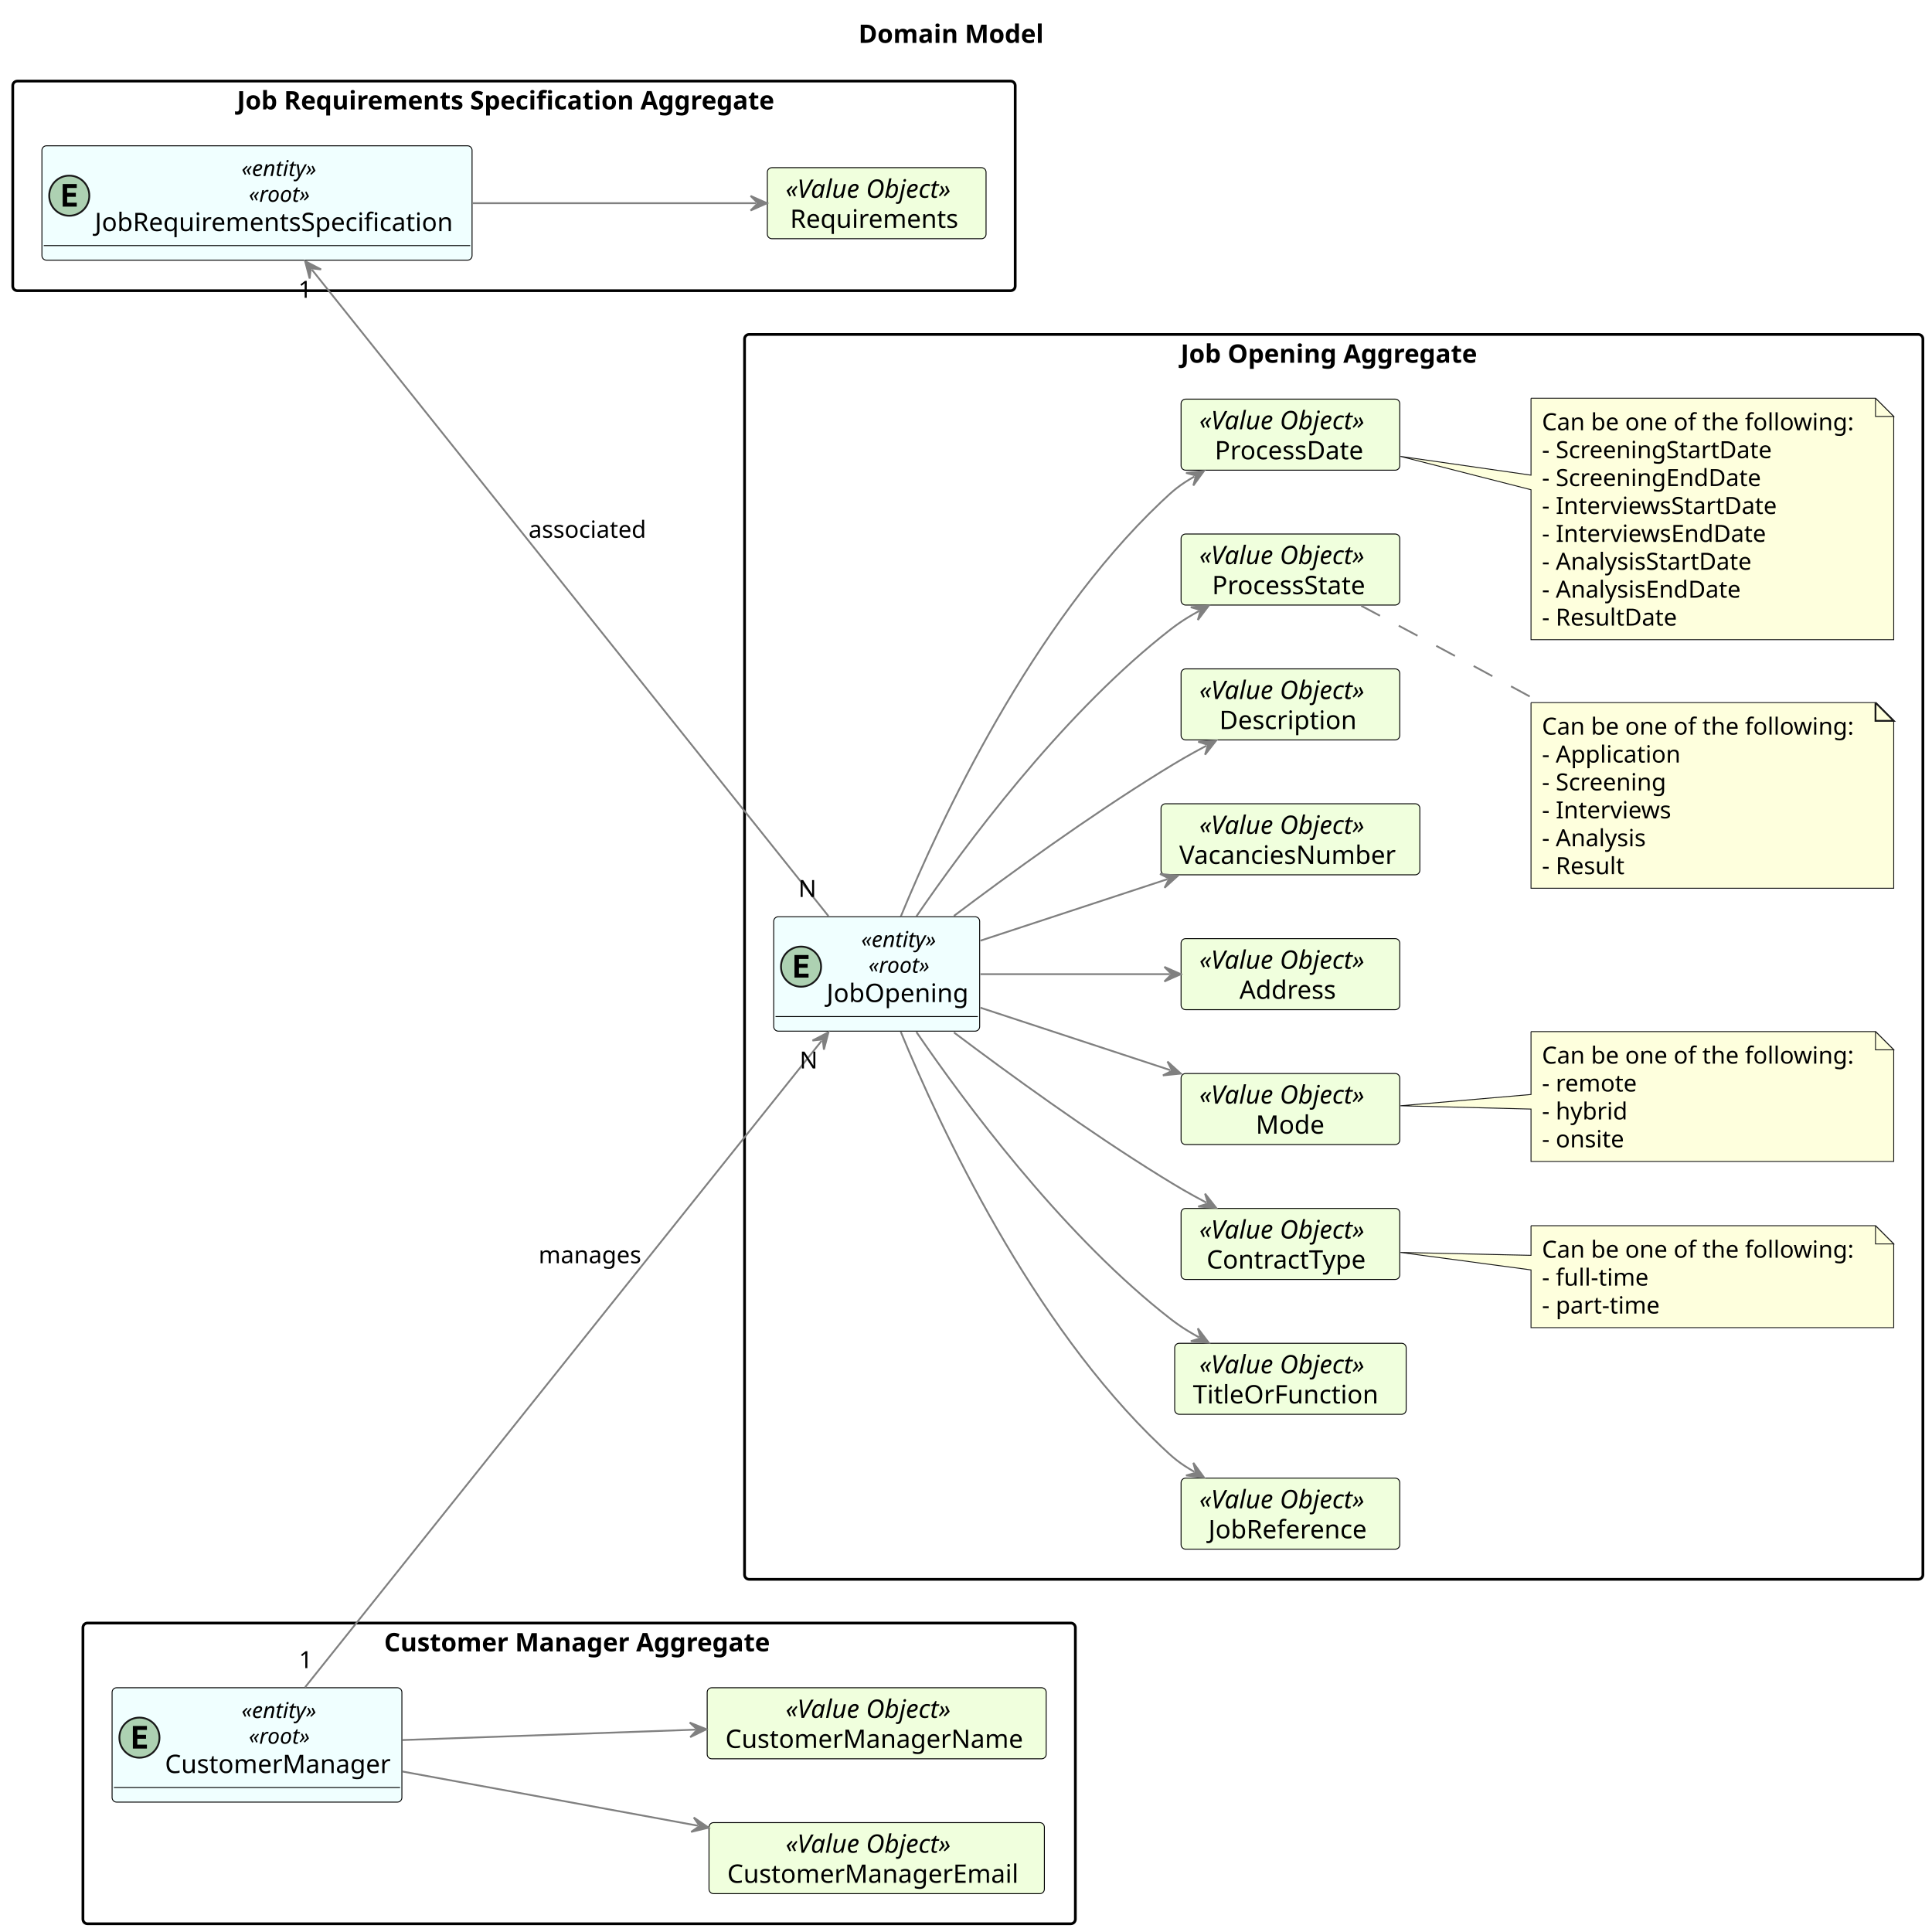
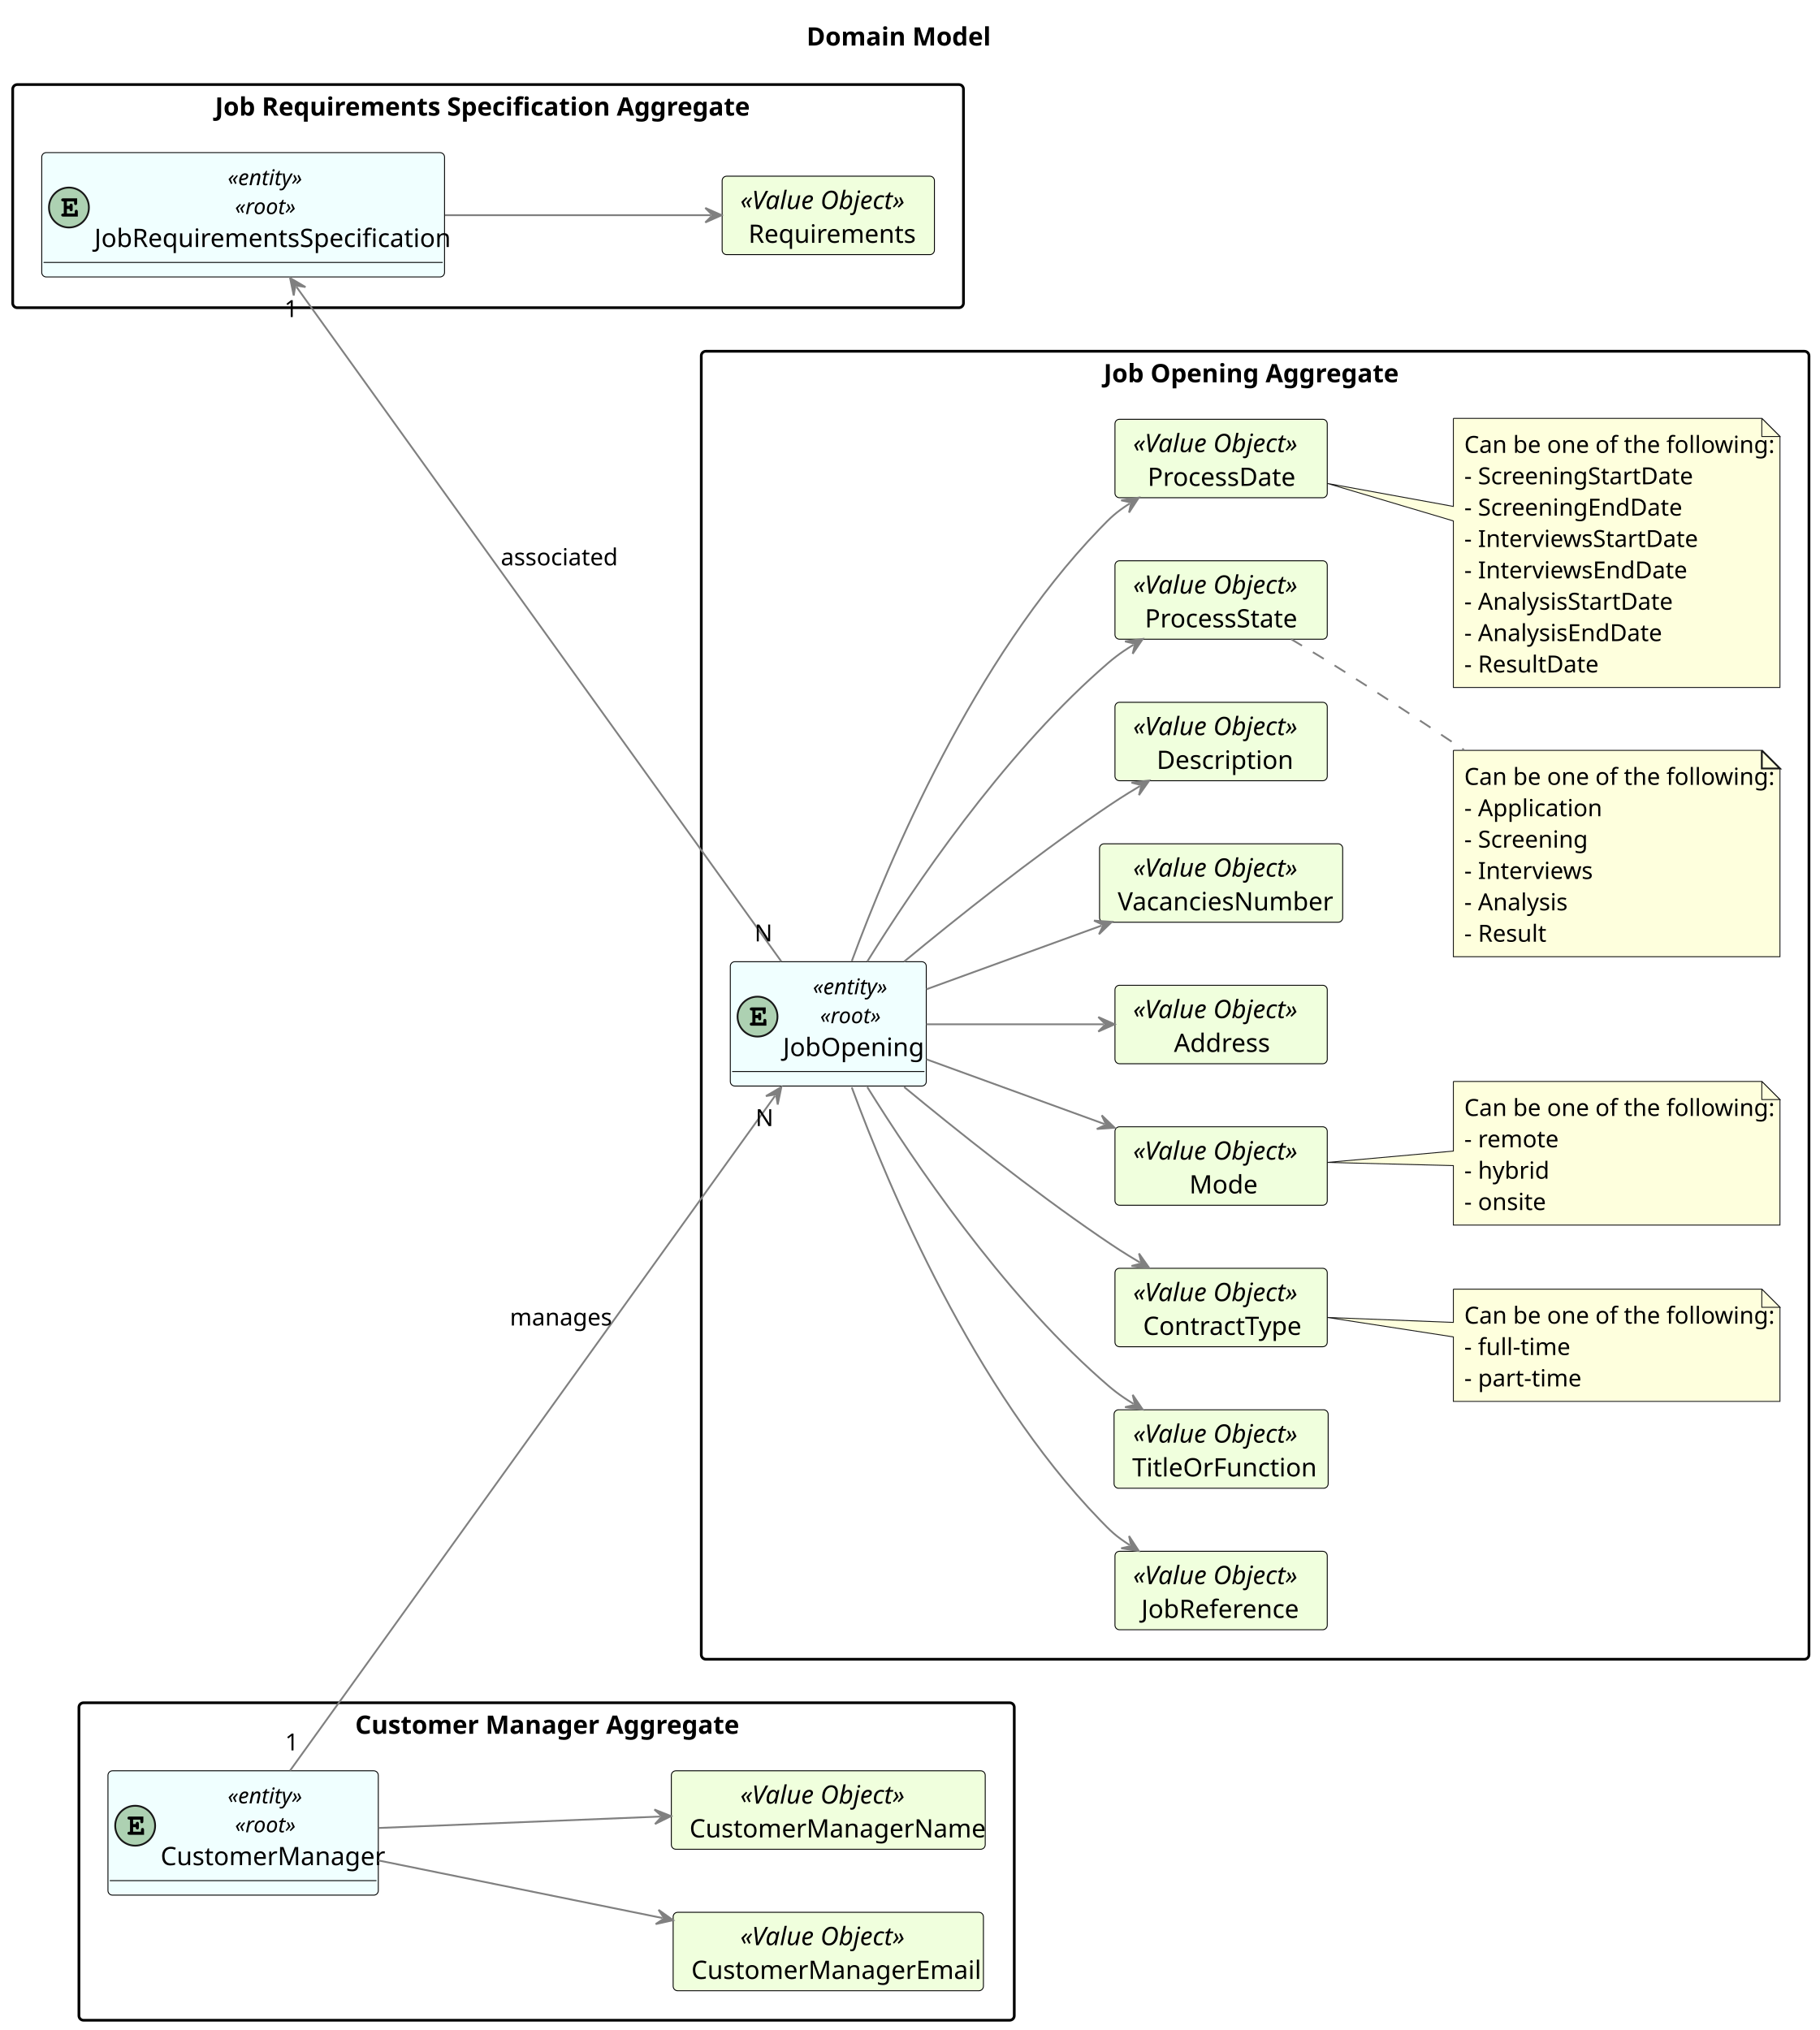
- <svg xmlns="http://www.w3.org/2000/svg" contentStyleType="text/css" height="636.6px" preserveAspectRatio="none" style="width:636px;height:636px;background:#FFFFFF;" version="1.1" viewBox="0 0 636 636" width="636.6px" zoomAndPan="magnify">
+ <svg xmlns="http://www.w3.org/2000/svg" contentStyleType="text/css" height="1119px" preserveAspectRatio="none" style="width:1003px;height:1119px;background:#FFFFFF;" version="1.1" viewBox="0 0 1003 1119" width="1003px" zoomAndPan="magnify">
  <defs />
  <g>
-     <text fill="#000000" font-family="sans-serif" font-size="8.4" font-weight="bold" lengthAdjust="spacing" textLength="63" x="282.6" y="14.121">Domain Model</text>
+     <text fill="#000000" font-family="sans-serif" font-size="14" font-weight="bold" lengthAdjust="spacing" textLength="100" x="444.5" y="25.107">Domain Model</text>
    <g id="cluster_Job Requirements Specification Aggregate">
-       <rect fill="none" height="69" rx="1.5" ry="1.5" style="stroke:#000000;stroke-width:0.9;" width="330" x="4.2" y="26.693" />
-       <text fill="#000000" font-family="sans-serif" font-size="8.4" font-weight="bold" lengthAdjust="spacing" textLength="182.4" x="78" y="36.014">Job Requirements Specification Aggregate</text>
+       <rect fill="none" height="123" rx="2.5" ry="2.5" style="stroke:#000000;stroke-width:1.5;" width="524" x="7" y="46.621" />
+       <text fill="#000000" font-family="sans-serif" font-size="14" font-weight="bold" lengthAdjust="spacing" textLength="301" x="118.5" y="63.728">Job Requirements Specification Aggregate</text>
    </g>
    <g id="cluster_Job Opening Aggregate">
-       <rect fill="none" height="409.8" rx="1.5" ry="1.5" style="stroke:#000000;stroke-width:0.9;" width="387.9" x="245.1" y="110.093" />
-       <text fill="#000000" font-family="sans-serif" font-size="8.4" font-weight="bold" lengthAdjust="spacing" textLength="100.8" x="388.65" y="119.414">Job Opening Aggregate</text>
+       <rect fill="none" height="721" rx="2.5" ry="2.5" style="stroke:#000000;stroke-width:1.5;" width="610.5" x="386.5" y="193.621" />
+       <text fill="#000000" font-family="sans-serif" font-size="14" font-weight="bold" lengthAdjust="spacing" textLength="167" x="608.25" y="210.728">Job Opening Aggregate</text>
    </g>
    <g id="cluster_Customer Manager Aggregate">
-       <rect fill="none" height="99" rx="1.5" ry="1.5" style="stroke:#000000;stroke-width:0.9;" width="326.7" x="27.3" y="534.293" />
-       <text fill="#000000" font-family="sans-serif" font-size="8.4" font-weight="bold" lengthAdjust="spacing" textLength="128.4" x="126.45" y="543.614">Customer Manager Aggregate</text>
+       <rect fill="none" height="175" rx="2.5" ry="2.5" style="stroke:#000000;stroke-width:1.5;" width="515.5" x="43.5" y="938.621" />
+       <text fill="#000000" font-family="sans-serif" font-size="14" font-weight="bold" lengthAdjust="spacing" textLength="211" x="195.75" y="955.729">Customer Manager Aggregate</text>
    </g>
    <g id="elem_JobRequirementsSpecification">
-       <rect codeLine="27" fill="#F0FFFF" height="37.652" id="JobRequirementsSpecification" rx="1.5" ry="1.5" style="stroke:#000000;stroke-width:0.3;" width="141.6" x="13.8" y="47.993" />
-       <ellipse cx="22.8" cy="64.419" fill="#ADD1B2" rx="6.6" ry="6.6" style="stroke:#181818;stroke-width:0.6;" />
-       <path d="M25.269,68.019 L20.637,68.019 L20.637,60.583 L25.269,60.583 L25.269,61.878 L22.106,61.878 L22.106,63.482 L24.97,63.482 L24.97,64.777 L22.106,64.777 L22.106,66.724 L25.269,66.724 Z " fill="#000000" />
-       <text fill="#000000" font-family="sans-serif" font-size="7.2" font-style="italic" lengthAdjust="spacing" textLength="25.8" x="79.5" y="57.954">«entity»</text>
-       <text fill="#000000" font-family="sans-serif" font-size="7.2" font-style="italic" lengthAdjust="spacing" textLength="21" x="81.9" y="66.434">«root»</text>
-       <text fill="#000000" font-family="sans-serif" font-size="8.4" lengthAdjust="spacing" textLength="122.4" x="31.2" y="76.073">JobRequirementsSpecification</text>
-       <line style="stroke:#000000;stroke-width:0.3;" x1="14.4" x2="154.8" y1="80.845" y2="80.845" />
+       <rect codeLine="27" fill="#F0FFFF" height="68.543" id="JobRequirementsSpecification" rx="2.5" ry="2.5" style="stroke:#000000;stroke-width:0.5;" width="222" x="23" y="84.121" />
+       <ellipse cx="38" cy="114.393" fill="#ADD1B2" rx="11" ry="11" style="stroke:#181818;stroke-width:1.0;" />
+       <path d="M36.859,115.189 L36.859,117.689 L41.188,117.689 L41.188,116.768 Q41.188,116.158 41.422,115.893 Q41.672,115.627 42.047,115.627 Q42.422,115.627 42.656,115.893 Q42.891,116.158 42.891,116.768 L42.891,119.393 L34.891,119.393 Q34.266,119.393 34,119.158 Q33.75,118.924 33.75,118.533 Q33.75,118.158 34.016,117.924 Q34.281,117.689 34.891,117.689 L35.156,117.689 L35.156,111.033 L34.891,111.033 Q34.266,111.033 34,110.799 Q33.75,110.564 33.75,110.174 Q33.75,109.799 34,109.564 Q34.266,109.33 34.891,109.33 L42.516,109.33 L42.516,111.924 Q42.516,112.533 42.281,112.799 Q42.062,113.049 41.672,113.049 Q41.297,113.049 41.062,112.799 Q40.828,112.533 40.828,111.924 L40.828,111.033 L36.859,111.033 L36.859,113.486 L38.344,113.486 Q38.344,112.83 38.469,112.643 Q38.734,112.236 39.203,112.236 Q39.578,112.236 39.812,112.502 Q40.047,112.752 40.047,113.361 L40.047,115.33 Q40.047,115.877 39.922,116.064 Q39.656,116.455 39.203,116.455 Q38.734,116.455 38.469,116.049 Q38.344,115.861 38.344,115.189 L36.859,115.189 Z " fill="#000000" />
+       <text fill="#000000" font-family="sans-serif" font-size="12" font-style="italic" lengthAdjust="spacing" textLength="43" x="125.5" y="102.07">«entity»</text>
+       <text fill="#000000" font-family="sans-serif" font-size="12" font-style="italic" lengthAdjust="spacing" textLength="35" x="129.5" y="118.031">«root»</text>
+       <text fill="#000000" font-family="sans-serif" font-size="14" lengthAdjust="spacing" textLength="190" x="52" y="136.15">JobRequirementsSpecification</text>
+       <line style="stroke:#000000;stroke-width:0.5;" x1="24" x2="244" y1="144.664" y2="144.664" />
    </g>
    <g id="elem_Requirements">
-       <rect fill="#F0FFDD" height="23.386" rx="1.5" ry="1.5" style="stroke:#000000;stroke-width:0.3;" width="72" x="252.6" y="55.193" />
-       <text fill="#000000" font-family="sans-serif" font-size="8.4" font-style="italic" lengthAdjust="spacing" textLength="60" x="258.6" y="65.114">«Value Object»</text>
-       <text fill="#000000" font-family="sans-serif" font-size="8.4" lengthAdjust="spacing" textLength="57" x="260.1" y="75.007">Requirements</text>
+       <rect fill="#F0FFDD" height="43.242" rx="2.5" ry="2.5" style="stroke:#000000;stroke-width:0.5;" width="117" x="398" y="97.121" />
+       <text fill="#000000" font-family="sans-serif" font-size="14" font-style="italic" lengthAdjust="spacing" textLength="97" x="408" y="115.228">«Value Object»</text>
+       <text fill="#000000" font-family="sans-serif" font-size="14" lengthAdjust="spacing" textLength="88" x="412.5" y="133.85">Requirements</text>
    </g>
    <g id="elem_JobOpening">
-       <rect codeLine="37" fill="#F0FFFF" height="37.652" id="JobOpening" rx="1.5" ry="1.5" style="stroke:#000000;stroke-width:0.3;" width="67.8" x="254.7" y="301.793" />
-       <ellipse cx="263.7" cy="318.219" fill="#ADD1B2" rx="6.6" ry="6.6" style="stroke:#181818;stroke-width:0.6;" />
-       <path d="M266.169,321.819 L261.537,321.819 L261.537,314.383 L266.169,314.383 L266.169,315.678 L263.006,315.678 L263.006,317.282 L265.87,317.282 L265.87,318.577 L263.006,318.577 L263.006,320.524 L266.169,320.524 Z " fill="#000000" />
-       <text fill="#000000" font-family="sans-serif" font-size="7.2" font-style="italic" lengthAdjust="spacing" textLength="25.8" x="283.5" y="311.754">«entity»</text>
-       <text fill="#000000" font-family="sans-serif" font-size="7.2" font-style="italic" lengthAdjust="spacing" textLength="21" x="285.9" y="320.234">«root»</text>
-       <text fill="#000000" font-family="sans-serif" font-size="8.4" lengthAdjust="spacing" textLength="48.6" x="272.1" y="329.873">JobOpening</text>
-       <line style="stroke:#000000;stroke-width:0.3;" x1="255.3" x2="321.9" y1="334.645" y2="334.645" />
+       <rect codeLine="37" fill="#F0FFFF" height="68.543" id="JobOpening" rx="2.5" ry="2.5" style="stroke:#000000;stroke-width:0.5;" width="108" x="402.5" y="530.121" />
+       <ellipse cx="417.5" cy="560.393" fill="#ADD1B2" rx="11" ry="11" style="stroke:#181818;stroke-width:1.0;" />
+       <path d="M416.359,561.189 L416.359,563.689 L420.688,563.689 L420.688,562.768 Q420.688,562.158 420.922,561.893 Q421.172,561.627 421.547,561.627 Q421.922,561.627 422.156,561.893 Q422.391,562.158 422.391,562.768 L422.391,565.393 L414.391,565.393 Q413.766,565.393 413.5,565.158 Q413.25,564.924 413.25,564.533 Q413.25,564.158 413.516,563.924 Q413.781,563.689 414.391,563.689 L414.656,563.689 L414.656,557.033 L414.391,557.033 Q413.766,557.033 413.5,556.799 Q413.25,556.564 413.25,556.174 Q413.25,555.799 413.5,555.564 Q413.766,555.33 414.391,555.33 L422.016,555.33 L422.016,557.924 Q422.016,558.533 421.781,558.799 Q421.562,559.049 421.172,559.049 Q420.797,559.049 420.562,558.799 Q420.328,558.533 420.328,557.924 L420.328,557.033 L416.359,557.033 L416.359,559.486 L417.844,559.486 Q417.844,558.83 417.969,558.643 Q418.234,558.236 418.703,558.236 Q419.078,558.236 419.312,558.502 Q419.547,558.752 419.547,559.361 L419.547,561.33 Q419.547,561.877 419.422,562.064 Q419.156,562.455 418.703,562.455 Q418.234,562.455 417.969,562.049 Q417.844,561.861 417.844,561.189 L416.359,561.189 Z " fill="#000000" />
+       <text fill="#000000" font-family="sans-serif" font-size="12" font-style="italic" lengthAdjust="spacing" textLength="43" x="448" y="548.07">«entity»</text>
+       <text fill="#000000" font-family="sans-serif" font-size="12" font-style="italic" lengthAdjust="spacing" textLength="35" x="452" y="564.031">«root»</text>
+       <text fill="#000000" font-family="sans-serif" font-size="14" lengthAdjust="spacing" textLength="76" x="431.5" y="582.15">JobOpening</text>
+       <line style="stroke:#000000;stroke-width:0.5;" x1="403.5" x2="509.5" y1="590.664" y2="590.664" />
    </g>
    <g id="elem_GMN26">
-       <path d="M504,403.493 L504,413.249 L461.04,412.289 L504,418.049 L504,437.052 A0,0 0 0 0 504,437.052 L623.4,437.052 A0,0 0 0 0 623.4,437.052 L623.4,409.493 L617.4,403.493 L504,403.493 A0,0 0 0 0 504,403.493 " fill="#FEFFDD" style="stroke:#181818;stroke-width:0.3;" />
-       <path d="M617.4,403.493 L617.4,409.493 L623.4,409.493 L617.4,403.493 " fill="#FEFFDD" style="stroke:#181818;stroke-width:0.3;" />
-       <text fill="#000000" font-family="sans-serif" font-size="7.8" lengthAdjust="spacing" textLength="106.8" x="507.6" y="414.034">Can be one of the following:</text>
-       <text fill="#000000" font-family="sans-serif" font-size="7.8" lengthAdjust="spacing" textLength="41.4" x="507.6" y="423.22">- full-time</text>
-       <text fill="#000000" font-family="sans-serif" font-size="7.8" lengthAdjust="spacing" textLength="43.8" x="507.6" y="432.407">- part-time</text>
+       <path d="M801,710.621 L801,728.951 L731.6,726.221 L801,736.951 L801,772.494 A0,0 0 0 0 801,772.494 L981,772.494 A0,0 0 0 0 981,772.494 L981,720.621 L971,710.621 L801,710.621 A0,0 0 0 0 801,710.621 " fill="#FEFFDD" style="stroke:#181818;stroke-width:0.5;" />
+       <path d="M971,710.621 L971,720.621 L981,720.621 L971,710.621 " fill="#FEFFDD" style="stroke:#181818;stroke-width:0.5;" />
+       <text fill="#000000" font-family="sans-serif" font-size="13" lengthAdjust="spacing" textLength="159" x="807" y="729.649">Can be one of the following:</text>
+       <text fill="#000000" font-family="sans-serif" font-size="13" lengthAdjust="spacing" textLength="53" x="807" y="746.94">- full-time</text>
+       <text fill="#000000" font-family="sans-serif" font-size="13" lengthAdjust="spacing" textLength="59" x="807" y="764.231">- part-time</text>
    </g>
    <g id="elem_GMN29">
-       <path d="M504,339.593 L504,360.299 L461.04,364.007 L504,365.099 L504,382.338 A0,0 0 0 0 504,382.338 L623.4,382.338 A0,0 0 0 0 623.4,382.338 L623.4,345.593 L617.4,339.593 L504,339.593 A0,0 0 0 0 504,339.593 " fill="#FEFFDD" style="stroke:#181818;stroke-width:0.3;" />
-       <path d="M617.4,339.593 L617.4,345.593 L623.4,345.593 L617.4,339.593 " fill="#FEFFDD" style="stroke:#181818;stroke-width:0.3;" />
-       <text fill="#000000" font-family="sans-serif" font-size="7.8" lengthAdjust="spacing" textLength="106.8" x="507.6" y="350.134">Can be one of the following:</text>
-       <text fill="#000000" font-family="sans-serif" font-size="7.8" lengthAdjust="spacing" textLength="33.6" x="507.6" y="359.32">- remote</text>
-       <text fill="#000000" font-family="sans-serif" font-size="7.8" lengthAdjust="spacing" textLength="31.2" x="507.6" y="368.507">- hybrid</text>
-       <text fill="#000000" font-family="sans-serif" font-size="7.8" lengthAdjust="spacing" textLength="30.6" x="507.6" y="377.693">- onsite</text>
+       <path d="M801,596.121 L801,634.511 L731.6,640.751 L801,642.511 L801,675.285 A0,0 0 0 0 801,675.285 L981,675.285 A0,0 0 0 0 981,675.285 L981,606.121 L971,596.121 L801,596.121 A0,0 0 0 0 801,596.121 " fill="#FEFFDD" style="stroke:#181818;stroke-width:0.5;" />
+       <path d="M971,596.121 L971,606.121 L981,606.121 L971,596.121 " fill="#FEFFDD" style="stroke:#181818;stroke-width:0.5;" />
+       <text fill="#000000" font-family="sans-serif" font-size="13" lengthAdjust="spacing" textLength="159" x="807" y="615.149">Can be one of the following:</text>
+       <text fill="#000000" font-family="sans-serif" font-size="13" lengthAdjust="spacing" textLength="48" x="807" y="632.44">- remote</text>
+       <text fill="#000000" font-family="sans-serif" font-size="13" lengthAdjust="spacing" textLength="43" x="807" y="649.731">- hybrid</text>
+       <text fill="#000000" font-family="sans-serif" font-size="13" lengthAdjust="spacing" textLength="43" x="807" y="667.023">- onsite</text>
    </g>
    <g id="elem_GMN32">
-       <path d="M504,131.093 L504,156.419 L461.04,150.239 L504,161.219 L504,210.584 A0,0 0 0 0 504,210.584 L623.4,210.584 A0,0 0 0 0 623.4,210.584 L623.4,137.093 L617.4,131.093 L504,131.093 A0,0 0 0 0 504,131.093 " fill="#FEFFDD" style="stroke:#181818;stroke-width:0.3;" />
-       <path d="M617.4,131.093 L617.4,137.093 L623.4,137.093 L617.4,131.093 " fill="#FEFFDD" style="stroke:#181818;stroke-width:0.3;" />
-       <text fill="#000000" font-family="sans-serif" font-size="7.8" lengthAdjust="spacing" textLength="106.8" x="507.6" y="141.634">Can be one of the following:</text>
-       <text fill="#000000" font-family="sans-serif" font-size="7.8" lengthAdjust="spacing" textLength="78.6" x="507.6" y="150.82">- ScreeningStartDate</text>
-       <text fill="#000000" font-family="sans-serif" font-size="7.8" lengthAdjust="spacing" textLength="75" x="507.6" y="160.007">- ScreeningEndDate</text>
-       <text fill="#000000" font-family="sans-serif" font-size="7.8" lengthAdjust="spacing" textLength="80.4" x="507.6" y="169.193">- InterviewsStartDate</text>
-       <text fill="#000000" font-family="sans-serif" font-size="7.8" lengthAdjust="spacing" textLength="76.8" x="507.6" y="178.379">- InterviewsEndDate</text>
-       <text fill="#000000" font-family="sans-serif" font-size="7.8" lengthAdjust="spacing" textLength="73.8" x="507.6" y="187.566">- AnalysisStartDate</text>
-       <text fill="#000000" font-family="sans-serif" font-size="7.8" lengthAdjust="spacing" textLength="70.2" x="507.6" y="196.752">- AnalysisEndDate</text>
-       <text fill="#000000" font-family="sans-serif" font-size="7.8" lengthAdjust="spacing" textLength="48" x="507.6" y="205.938">- ResultDate</text>
+       <path d="M801,230.621 L801,279.151 L731.6,266.491 L801,287.151 L801,378.949 A0,0 0 0 0 801,378.949 L981,378.949 A0,0 0 0 0 981,378.949 L981,240.621 L971,230.621 L801,230.621 A0,0 0 0 0 801,230.621 " fill="#FEFFDD" style="stroke:#181818;stroke-width:0.5;" />
+       <path d="M971,230.621 L971,240.621 L981,240.621 L971,230.621 " fill="#FEFFDD" style="stroke:#181818;stroke-width:0.5;" />
+       <text fill="#000000" font-family="sans-serif" font-size="13" lengthAdjust="spacing" textLength="159" x="807" y="249.649">Can be one of the following:</text>
+       <text fill="#000000" font-family="sans-serif" font-size="13" lengthAdjust="spacing" textLength="121" x="807" y="266.94">- ScreeningStartDate</text>
+       <text fill="#000000" font-family="sans-serif" font-size="13" lengthAdjust="spacing" textLength="116" x="807" y="284.231">- ScreeningEndDate</text>
+       <text fill="#000000" font-family="sans-serif" font-size="13" lengthAdjust="spacing" textLength="119" x="807" y="301.522">- InterviewsStartDate</text>
+       <text fill="#000000" font-family="sans-serif" font-size="13" lengthAdjust="spacing" textLength="114" x="807" y="318.813">- InterviewsEndDate</text>
+       <text fill="#000000" font-family="sans-serif" font-size="13" lengthAdjust="spacing" textLength="113" x="807" y="336.104">- AnalysisStartDate</text>
+       <text fill="#000000" font-family="sans-serif" font-size="13" lengthAdjust="spacing" textLength="108" x="807" y="353.396">- AnalysisEndDate</text>
+       <text fill="#000000" font-family="sans-serif" font-size="13" lengthAdjust="spacing" textLength="72" x="807" y="370.687">- ResultDate</text>
    </g>
    <g id="elem_GMN35">
-       <path d="M504,231.293 L504,292.411 L623.4,292.411 L623.4,237.293 L617.4,231.293 L504,231.293 " fill="#FEFFDD" style="stroke:#181818;stroke-width:0.3;" />
-       <path d="M617.4,231.293 L617.4,237.293 L623.4,237.293 L617.4,231.293 " fill="#FEFFDD" style="stroke:#181818;stroke-width:0.6;" />
-       <text fill="#000000" font-family="sans-serif" font-size="7.8" lengthAdjust="spacing" textLength="106.8" x="507.6" y="241.834">Can be one of the following:</text>
-       <text fill="#000000" font-family="sans-serif" font-size="7.8" lengthAdjust="spacing" textLength="50.4" x="507.6" y="251.02">- Application</text>
-       <text fill="#000000" font-family="sans-serif" font-size="7.8" lengthAdjust="spacing" textLength="43.8" x="507.6" y="260.207">- Screening</text>
-       <text fill="#000000" font-family="sans-serif" font-size="7.8" lengthAdjust="spacing" textLength="45.6" x="507.6" y="269.393">- Interviews</text>
-       <text fill="#000000" font-family="sans-serif" font-size="7.8" lengthAdjust="spacing" textLength="39" x="507.6" y="278.579">- Analysis</text>
-       <text fill="#000000" font-family="sans-serif" font-size="7.8" lengthAdjust="spacing" textLength="30.6" x="507.6" y="287.766">- Result</text>
+       <path d="M801,413.621 L801,527.367 L981,527.367 L981,423.621 L971,413.621 L801,413.621 " fill="#FEFFDD" style="stroke:#181818;stroke-width:0.5;" />
+       <path d="M971,413.621 L971,423.621 L981,423.621 L971,413.621 " fill="#FEFFDD" style="stroke:#181818;stroke-width:1.0;" />
+       <text fill="#000000" font-family="sans-serif" font-size="13" lengthAdjust="spacing" textLength="159" x="807" y="432.649">Can be one of the following:</text>
+       <text fill="#000000" font-family="sans-serif" font-size="13" lengthAdjust="spacing" textLength="72" x="807" y="449.94">- Application</text>
+       <text fill="#000000" font-family="sans-serif" font-size="13" lengthAdjust="spacing" textLength="66" x="807" y="467.231">- Screening</text>
+       <text fill="#000000" font-family="sans-serif" font-size="13" lengthAdjust="spacing" textLength="64" x="807" y="484.522">- Interviews</text>
+       <text fill="#000000" font-family="sans-serif" font-size="13" lengthAdjust="spacing" textLength="58" x="807" y="501.813">- Analysis</text>
+       <text fill="#000000" font-family="sans-serif" font-size="13" lengthAdjust="spacing" textLength="45" x="807" y="519.105">- Result</text>
    </g>
    <g id="elem_JobReference">
-       <rect fill="#F0FFDD" height="23.386" rx="1.5" ry="1.5" style="stroke:#000000;stroke-width:0.3;" width="72" x="388.8" y="486.593" />
-       <text fill="#000000" font-family="sans-serif" font-size="8.4" font-style="italic" lengthAdjust="spacing" textLength="60" x="394.8" y="496.514">«Value Object»</text>
-       <text fill="#000000" font-family="sans-serif" font-size="8.4" lengthAdjust="spacing" textLength="54" x="397.8" y="506.407">JobReference</text>
+       <rect fill="#F0FFDD" height="43.242" rx="2.5" ry="2.5" style="stroke:#000000;stroke-width:0.5;" width="117" x="614.5" y="855.121" />
+       <text fill="#000000" font-family="sans-serif" font-size="14" font-style="italic" lengthAdjust="spacing" textLength="97" x="624.5" y="873.229">«Value Object»</text>
+       <text fill="#000000" font-family="sans-serif" font-size="14" lengthAdjust="spacing" textLength="88" x="629" y="891.85">JobReference</text>
    </g>
    <g id="elem_TitleOrFunction">
-       <rect fill="#F0FFDD" height="23.386" rx="1.5" ry="1.5" style="stroke:#000000;stroke-width:0.3;" width="76.2" x="386.7" y="442.193" />
-       <text fill="#000000" font-family="sans-serif" font-size="8.4" font-style="italic" lengthAdjust="spacing" textLength="60" x="394.8" y="452.114">«Value Object»</text>
-       <text fill="#000000" font-family="sans-serif" font-size="8.4" lengthAdjust="spacing" textLength="64.2" x="392.7" y="462.007">TitleOrFunction</text>
+       <rect fill="#F0FFDD" height="43.242" rx="2.5" ry="2.5" style="stroke:#000000;stroke-width:0.5;" width="118" x="614" y="777.121" />
+       <text fill="#000000" font-family="sans-serif" font-size="14" font-style="italic" lengthAdjust="spacing" textLength="97" x="624.5" y="795.229">«Value Object»</text>
+       <text fill="#000000" font-family="sans-serif" font-size="14" lengthAdjust="spacing" textLength="98" x="624" y="813.85">TitleOrFunction</text>
    </g>
    <g id="elem_ContractType">
-       <rect fill="#F0FFDD" height="23.386" rx="1.5" ry="1.5" style="stroke:#000000;stroke-width:0.3;" width="72" x="388.8" y="397.793" />
-       <text fill="#000000" font-family="sans-serif" font-size="8.4" font-style="italic" lengthAdjust="spacing" textLength="60" x="394.8" y="407.714">«Value Object»</text>
-       <text fill="#000000" font-family="sans-serif" font-size="8.4" lengthAdjust="spacing" textLength="55.2" x="397.2" y="417.607">ContractType</text>
+       <rect fill="#F0FFDD" height="43.242" rx="2.5" ry="2.5" style="stroke:#000000;stroke-width:0.5;" width="117" x="614.5" y="699.121" />
+       <text fill="#000000" font-family="sans-serif" font-size="14" font-style="italic" lengthAdjust="spacing" textLength="97" x="624.5" y="717.229">«Value Object»</text>
+       <text fill="#000000" font-family="sans-serif" font-size="14" lengthAdjust="spacing" textLength="86" x="630" y="735.85">ContractType</text>
    </g>
    <g id="elem_Mode">
-       <rect fill="#F0FFDD" height="23.386" rx="1.5" ry="1.5" style="stroke:#000000;stroke-width:0.3;" width="72" x="388.8" y="353.393" />
-       <text fill="#000000" font-family="sans-serif" font-size="8.4" font-style="italic" lengthAdjust="spacing" textLength="60" x="394.8" y="363.314">«Value Object»</text>
-       <text fill="#000000" font-family="sans-serif" font-size="8.4" lengthAdjust="spacing" textLength="22.8" x="413.4" y="373.207">Mode</text>
+       <rect fill="#F0FFDD" height="43.242" rx="2.5" ry="2.5" style="stroke:#000000;stroke-width:0.5;" width="117" x="614.5" y="621.121" />
+       <text fill="#000000" font-family="sans-serif" font-size="14" font-style="italic" lengthAdjust="spacing" textLength="97" x="624.5" y="639.229">«Value Object»</text>
+       <text fill="#000000" font-family="sans-serif" font-size="14" lengthAdjust="spacing" textLength="35" x="655.5" y="657.85">Mode</text>
    </g>
    <g id="elem_Address">
-       <rect fill="#F0FFDD" height="23.386" rx="1.5" ry="1.5" style="stroke:#000000;stroke-width:0.3;" width="72" x="388.8" y="308.993" />
-       <text fill="#000000" font-family="sans-serif" font-size="8.4" font-style="italic" lengthAdjust="spacing" textLength="60" x="394.8" y="318.914">«Value Object»</text>
-       <text fill="#000000" font-family="sans-serif" font-size="8.4" lengthAdjust="spacing" textLength="33.6" x="408" y="328.807">Address</text>
+       <rect fill="#F0FFDD" height="43.242" rx="2.5" ry="2.5" style="stroke:#000000;stroke-width:0.5;" width="117" x="614.5" y="543.121" />
+       <text fill="#000000" font-family="sans-serif" font-size="14" font-style="italic" lengthAdjust="spacing" textLength="97" x="624.5" y="561.229">«Value Object»</text>
+       <text fill="#000000" font-family="sans-serif" font-size="14" lengthAdjust="spacing" textLength="52" x="647" y="579.85">Address</text>
    </g>
    <g id="elem_VacanciesNumber">
-       <rect fill="#F0FFDD" height="23.386" rx="1.5" ry="1.5" style="stroke:#000000;stroke-width:0.3;" width="85.2" x="382.2" y="264.593" />
-       <text fill="#000000" font-family="sans-serif" font-size="8.4" font-style="italic" lengthAdjust="spacing" textLength="60" x="394.8" y="274.514">«Value Object»</text>
-       <text fill="#000000" font-family="sans-serif" font-size="8.4" lengthAdjust="spacing" textLength="73.2" x="388.2" y="284.407">VacanciesNumber</text>
+       <rect fill="#F0FFDD" height="43.242" rx="2.5" ry="2.5" style="stroke:#000000;stroke-width:0.5;" width="134" x="606" y="465.121" />
+       <text fill="#000000" font-family="sans-serif" font-size="14" font-style="italic" lengthAdjust="spacing" textLength="97" x="624.5" y="483.228">«Value Object»</text>
+       <text fill="#000000" font-family="sans-serif" font-size="14" lengthAdjust="spacing" textLength="114" x="616" y="501.85">VacanciesNumber</text>
    </g>
    <g id="elem_Description">
-       <rect fill="#F0FFDD" height="23.386" rx="1.5" ry="1.5" style="stroke:#000000;stroke-width:0.3;" width="72" x="388.8" y="220.193" />
-       <text fill="#000000" font-family="sans-serif" font-size="8.4" font-style="italic" lengthAdjust="spacing" textLength="60" x="394.8" y="230.114">«Value Object»</text>
-       <text fill="#000000" font-family="sans-serif" font-size="8.4" lengthAdjust="spacing" textLength="46.8" x="401.4" y="240.007">Description</text>
+       <rect fill="#F0FFDD" height="43.242" rx="2.5" ry="2.5" style="stroke:#000000;stroke-width:0.5;" width="117" x="614.5" y="387.121" />
+       <text fill="#000000" font-family="sans-serif" font-size="14" font-style="italic" lengthAdjust="spacing" textLength="97" x="624.5" y="405.228">«Value Object»</text>
+       <text fill="#000000" font-family="sans-serif" font-size="14" lengthAdjust="spacing" textLength="71" x="637.5" y="423.85">Description</text>
    </g>
    <g id="elem_ProcessState">
-       <rect fill="#F0FFDD" height="23.386" rx="1.5" ry="1.5" style="stroke:#000000;stroke-width:0.3;" width="72" x="388.8" y="175.793" />
-       <text fill="#000000" font-family="sans-serif" font-size="8.4" font-style="italic" lengthAdjust="spacing" textLength="60" x="394.8" y="185.714">«Value Object»</text>
-       <text fill="#000000" font-family="sans-serif" font-size="8.4" lengthAdjust="spacing" textLength="51.6" x="399" y="195.607">ProcessState</text>
+       <rect fill="#F0FFDD" height="43.242" rx="2.5" ry="2.5" style="stroke:#000000;stroke-width:0.5;" width="117" x="614.5" y="309.121" />
+       <text fill="#000000" font-family="sans-serif" font-size="14" font-style="italic" lengthAdjust="spacing" textLength="97" x="624.5" y="327.228">«Value Object»</text>
+       <text fill="#000000" font-family="sans-serif" font-size="14" lengthAdjust="spacing" textLength="84" x="631" y="345.85">ProcessState</text>
    </g>
    <g id="elem_ProcessDate">
-       <rect fill="#F0FFDD" height="23.386" rx="1.5" ry="1.5" style="stroke:#000000;stroke-width:0.3;" width="72" x="388.8" y="131.393" />
-       <text fill="#000000" font-family="sans-serif" font-size="8.4" font-style="italic" lengthAdjust="spacing" textLength="60" x="394.8" y="141.314">«Value Object»</text>
-       <text fill="#000000" font-family="sans-serif" font-size="8.4" lengthAdjust="spacing" textLength="49.8" x="399.9" y="151.207">ProcessDate</text>
+       <rect fill="#F0FFDD" height="43.242" rx="2.5" ry="2.5" style="stroke:#000000;stroke-width:0.5;" width="117" x="614.5" y="231.121" />
+       <text fill="#000000" font-family="sans-serif" font-size="14" font-style="italic" lengthAdjust="spacing" textLength="97" x="624.5" y="249.228">«Value Object»</text>
+       <text fill="#000000" font-family="sans-serif" font-size="14" lengthAdjust="spacing" textLength="81" x="632.5" y="267.85">ProcessDate</text>
    </g>
    <g id="elem_CustomerManager">
-       <rect codeLine="104" fill="#F0FFFF" height="37.652" id="CustomerManager" rx="1.5" ry="1.5" style="stroke:#000000;stroke-width:0.3;" width="95.4" x="36.9" y="555.593" />
-       <ellipse cx="45.9" cy="572.019" fill="#ADD1B2" rx="6.6" ry="6.6" style="stroke:#181818;stroke-width:0.6;" />
-       <path d="M48.369,575.619 L43.737,575.619 L43.737,568.183 L48.369,568.183 L48.369,569.478 L45.206,569.478 L45.206,571.082 L48.07,571.082 L48.07,572.377 L45.206,572.377 L45.206,574.324 L48.369,574.324 Z " fill="#000000" />
-       <text fill="#000000" font-family="sans-serif" font-size="7.2" font-style="italic" lengthAdjust="spacing" textLength="25.8" x="79.5" y="565.554">«entity»</text>
-       <text fill="#000000" font-family="sans-serif" font-size="7.2" font-style="italic" lengthAdjust="spacing" textLength="21" x="81.9" y="574.034">«root»</text>
-       <text fill="#000000" font-family="sans-serif" font-size="8.4" lengthAdjust="spacing" textLength="76.2" x="54.3" y="583.673">CustomerManager</text>
-       <line style="stroke:#000000;stroke-width:0.3;" x1="37.5" x2="131.7" y1="588.445" y2="588.445" />
+       <rect codeLine="104" fill="#F0FFFF" height="68.543" id="CustomerManager" rx="2.5" ry="2.5" style="stroke:#000000;stroke-width:0.5;" width="149" x="59.5" y="976.121" />
+       <ellipse cx="74.5" cy="1006.393" fill="#ADD1B2" rx="11" ry="11" style="stroke:#181818;stroke-width:1.0;" />
+       <path d="M73.359,1007.189 L73.359,1009.689 L77.688,1009.689 L77.688,1008.768 Q77.688,1008.158 77.922,1007.893 Q78.172,1007.627 78.547,1007.627 Q78.922,1007.627 79.156,1007.893 Q79.391,1008.158 79.391,1008.768 L79.391,1011.393 L71.391,1011.393 Q70.766,1011.393 70.5,1011.158 Q70.25,1010.924 70.25,1010.533 Q70.25,1010.158 70.516,1009.924 Q70.781,1009.689 71.391,1009.689 L71.656,1009.689 L71.656,1003.033 L71.391,1003.033 Q70.766,1003.033 70.5,1002.799 Q70.25,1002.564 70.25,1002.174 Q70.25,1001.799 70.5,1001.564 Q70.766,1001.33 71.391,1001.33 L79.016,1001.33 L79.016,1003.924 Q79.016,1004.533 78.781,1004.799 Q78.562,1005.049 78.172,1005.049 Q77.797,1005.049 77.562,1004.799 Q77.328,1004.533 77.328,1003.924 L77.328,1003.033 L73.359,1003.033 L73.359,1005.486 L74.844,1005.486 Q74.844,1004.83 74.969,1004.643 Q75.234,1004.236 75.703,1004.236 Q76.078,1004.236 76.312,1004.502 Q76.547,1004.752 76.547,1005.361 L76.547,1007.33 Q76.547,1007.877 76.422,1008.064 Q76.156,1008.455 75.703,1008.455 Q75.234,1008.455 74.969,1008.049 Q74.844,1007.861 74.844,1007.189 L73.359,1007.189 Z " fill="#000000" />
+       <text fill="#000000" font-family="sans-serif" font-size="12" font-style="italic" lengthAdjust="spacing" textLength="43" x="125.5" y="994.07">«entity»</text>
+       <text fill="#000000" font-family="sans-serif" font-size="12" font-style="italic" lengthAdjust="spacing" textLength="35" x="129.5" y="1010.031">«root»</text>
+       <text fill="#000000" font-family="sans-serif" font-size="14" lengthAdjust="spacing" textLength="117" x="88.5" y="1028.15">CustomerManager</text>
+       <line style="stroke:#000000;stroke-width:0.5;" x1="60.5" x2="207.5" y1="1036.664" y2="1036.664" />
    </g>
    <g id="elem_CustomerManagerEmail">
-       <rect fill="#F0FFDD" height="23.386" rx="1.5" ry="1.5" style="stroke:#000000;stroke-width:0.3;" width="110.4" x="233.4" y="599.993" />
-       <text fill="#000000" font-family="sans-serif" font-size="8.4" font-style="italic" lengthAdjust="spacing" textLength="60" x="258.6" y="609.914">«Value Object»</text>
-       <text fill="#000000" font-family="sans-serif" font-size="8.4" lengthAdjust="spacing" textLength="98.4" x="239.4" y="619.807">CustomerManagerEmail</text>
+       <rect fill="#F0FFDD" height="43.242" rx="2.5" ry="2.5" style="stroke:#000000;stroke-width:0.5;" width="171" x="371" y="1054.121" />
+       <text fill="#000000" font-family="sans-serif" font-size="14" font-style="italic" lengthAdjust="spacing" textLength="97" x="408" y="1072.228">«Value Object»</text>
+       <text fill="#000000" font-family="sans-serif" font-size="14" lengthAdjust="spacing" textLength="151" x="381" y="1090.85">CustomerManagerEmail</text>
    </g>
    <g id="elem_CustomerManagerName">
-       <rect fill="#F0FFDD" height="23.386" rx="1.5" ry="1.5" style="stroke:#000000;stroke-width:0.3;" width="111.6" x="232.8" y="555.593" />
-       <text fill="#000000" font-family="sans-serif" font-size="8.4" font-style="italic" lengthAdjust="spacing" textLength="60" x="258.6" y="565.514">«Value Object»</text>
-       <text fill="#000000" font-family="sans-serif" font-size="8.4" lengthAdjust="spacing" textLength="99.6" x="238.8" y="575.407">CustomerManagerName</text>
+       <rect fill="#F0FFDD" height="43.242" rx="2.5" ry="2.5" style="stroke:#000000;stroke-width:0.5;" width="173" x="370" y="976.121" />
+       <text fill="#000000" font-family="sans-serif" font-size="14" font-style="italic" lengthAdjust="spacing" textLength="97" x="408" y="994.229">«Value Object»</text>
+       <text fill="#000000" font-family="sans-serif" font-size="14" lengthAdjust="spacing" textLength="153" x="380" y="1012.85">CustomerManagerName</text>
    </g>
    <g id="link_JobRequirementsSpecification_Requirements">
-       <path codeLine="32" d="M155.562,66.893 C188.28,66.893 222.168,66.893 248.892,66.893 " fill="none" id="JobRequirementsSpecification-to-Requirements" style="stroke:#808080;stroke-width:0.6;" />
-       <polygon fill="#808080" points="252.492,66.893,247.092,64.493,249.492,66.893,247.092,69.293,252.492,66.893" style="stroke:#808080;stroke-width:0.6;" />
+       <path codeLine="32" d="M245.3,118.621 C296.54,118.621 349.36,118.621 391.72,118.621 " fill="none" id="JobRequirementsSpecification-to-Requirements" style="stroke:#808080;stroke-width:1.0;" />
+       <polygon fill="#808080" points="397.72,118.621,388.72,114.621,392.72,118.621,388.72,122.621,397.72,118.621" style="stroke:#808080;stroke-width:1.0;" />
    </g>
    <g id="link_JobOpening_JobReference">
-       <path codeLine="58" d="M296.526,339.659 C309.576,371.363 339.54,435.635 382.2,476.093 C386.328,480.011 388.166,481.626 393.2,484.53 " fill="none" id="JobOpening-to-JobReference" style="stroke:#808080;stroke-width:0.6;" />
-       <polygon fill="#808080" points="396.318,486.329,392.84,481.552,393.719,484.83,390.441,485.709,396.318,486.329" style="stroke:#808080;stroke-width:0.6;" />
+       <path codeLine="58" d="M469.44,599.401 C490,655.211 536.68,765.801 606,837.621 C612.28,844.131 614.847,846.69 622.617,851.7 " fill="none" id="JobOpening-to-JobReference" style="stroke:#808080;stroke-width:1.0;" />
+       <polygon fill="#808080" points="627.66,854.951,622.264,846.712,623.458,852.242,617.928,853.436,627.66,854.951" style="stroke:#808080;stroke-width:1.0;" />
    </g>
    <g id="link_JobOpening_TitleOrFunction">
-       <path codeLine="59" d="M301.662,339.713 C317.97,363.509 348.474,404.429 382.2,431.693 C386.946,435.527 389.308,437.262 394.744,440.262 " fill="none" id="JobOpening-to-TitleOrFunction" style="stroke:#808080;stroke-width:0.6;" />
-       <polygon fill="#808080" points="397.896,442.001,394.328,437.291,395.269,440.551,392.009,441.493,397.896,442.001" style="stroke:#808080;stroke-width:0.6;" />
+       <path codeLine="59" d="M477.99,599.211 C503.91,640.921 551.78,711.411 606,759.621 C613.16,765.991 616.41,768.7 624.72,773.85 " fill="none" id="JobOpening-to-TitleOrFunction" style="stroke:#808080;stroke-width:1.0;" />
+       <polygon fill="#808080" points="629.82,777.011,624.277,768.87,625.57,774.377,620.063,775.67,629.82,777.011" style="stroke:#808080;stroke-width:1.0;" />
    </g>
    <g id="link_JobOpening_ContractType">
-       <path codeLine="60" d="M314.028,339.875 C332.406,353.723 358.302,372.515 382.2,387.293 C387.954,390.851 391.145,392.723 397.157,395.909 " fill="none" id="JobOpening-to-ContractType" style="stroke:#808080;stroke-width:0.6;" />
-       <polygon fill="#808080" points="400.338,397.595,396.69,392.946,397.687,396.19,394.443,397.187,400.338,397.595" style="stroke:#808080;stroke-width:0.6;" />
+       <path codeLine="60" d="M498.3,599.181 C527.52,623.331 568.22,655.751 606,681.621 C614.67,687.561 619.124,690.482 628.264,695.922 " fill="none" id="JobOpening-to-ContractType" style="stroke:#808080;stroke-width:1.0;" />
+       <polygon fill="#808080" points="633.42,698.991,627.732,690.951,629.123,696.434,623.64,697.825,633.42,698.991" style="stroke:#808080;stroke-width:1.0;" />
    </g>
    <g id="link_JobOpening_Mode">
-       <path codeLine="61" d="M322.746,331.727 C342.816,338.327 364.878,345.585 385.284,352.293 " fill="none" id="JobOpening-to-Mode" style="stroke:#808080;stroke-width:0.6;" />
-       <polygon fill="#808080" points="388.704,353.417,384.324,349.451,385.854,352.48,382.825,354.011,388.704,353.417" style="stroke:#808080;stroke-width:0.6;" />
+       <path codeLine="61" d="M510.52,583.901 C542.03,595.361 576.381,607.85 608.682,619.6 " fill="none" id="JobOpening-to-Mode" style="stroke:#808080;stroke-width:1.0;" />
+       <polygon fill="#808080" points="614.32,621.651,607.23,614.815,609.621,619.942,604.495,622.333,614.32,621.651" style="stroke:#808080;stroke-width:1.0;" />
    </g>
    <g id="link_JobOpening_Address">
-       <path codeLine="62" d="M322.746,320.693 C342.816,320.693 364.698,320.693 385.104,320.693 " fill="none" id="JobOpening-to-Address" style="stroke:#808080;stroke-width:0.6;" />
-       <polygon fill="#808080" points="388.704,320.693,383.304,318.293,385.704,320.693,383.304,323.093,388.704,320.693" style="stroke:#808080;stroke-width:0.6;" />
+       <path codeLine="62" d="M510.52,564.621 C542.03,564.621 576.02,564.621 608.32,564.621 " fill="none" id="JobOpening-to-Address" style="stroke:#808080;stroke-width:1.0;" />
+       <polygon fill="#808080" points="614.32,564.621,605.32,560.621,609.32,564.621,605.32,568.621,614.32,564.621" style="stroke:#808080;stroke-width:1.0;" />
    </g>
    <g id="link_JobOpening_VacanciesNumber">
-       <path codeLine="63" d="M322.746,309.659 C342.498,303.161 364.086,296.066 384.33,289.406 " fill="none" id="JobOpening-to-VacanciesNumber" style="stroke:#808080;stroke-width:0.6;" />
-       <polygon fill="#808080" points="387.75,288.281,381.87,287.689,384.9,289.219,383.37,292.248,387.75,288.281" style="stroke:#808080;stroke-width:0.6;" />
+       <path codeLine="63" d="M510.52,545.341 C541.54,534.061 575.121,521.852 607.151,510.202 " fill="none" id="JobOpening-to-VacanciesNumber" style="stroke:#808080;stroke-width:1.0;" />
+       <polygon fill="#808080" points="612.79,508.151,602.965,507.468,608.091,509.86,605.699,514.986,612.79,508.151" style="stroke:#808080;stroke-width:1.0;" />
    </g>
    <g id="link_JobOpening_Description">
-       <path codeLine="64" d="M314.028,301.511 C332.406,287.663 358.302,268.871 382.2,254.093 C387.954,250.535 391.145,248.663 397.157,245.477 " fill="none" id="JobOpening-to-Description" style="stroke:#808080;stroke-width:0.6;" />
-       <polygon fill="#808080" points="400.338,243.791,394.443,244.199,397.687,245.196,396.69,248.44,400.338,243.791" style="stroke:#808080;stroke-width:0.6;" />
+       <path codeLine="64" d="M498.3,530.061 C527.52,505.911 568.22,473.491 606,447.621 C614.67,441.681 619.124,438.76 628.264,433.32 " fill="none" id="JobOpening-to-Description" style="stroke:#808080;stroke-width:1.0;" />
+       <polygon fill="#808080" points="633.42,430.251,623.64,431.417,629.123,432.808,627.732,438.291,633.42,430.251" style="stroke:#808080;stroke-width:1.0;" />
    </g>
    <g id="link_JobOpening_ProcessState">
-       <path codeLine="65" d="M301.662,301.673 C317.97,277.877 348.474,236.957 382.2,209.693 C386.946,205.859 389.308,204.124 394.744,201.124 " fill="none" id="JobOpening-to-ProcessState" style="stroke:#808080;stroke-width:0.6;" />
-       <polygon fill="#808080" points="397.896,199.385,392.009,199.893,395.269,200.834,394.328,204.095,397.896,199.385" style="stroke:#808080;stroke-width:0.6;" />
+       <path codeLine="65" d="M477.99,530.031 C503.91,488.321 551.78,417.831 606,369.621 C613.16,363.251 616.41,360.542 624.72,355.392 " fill="none" id="JobOpening-to-ProcessState" style="stroke:#808080;stroke-width:1.0;" />
+       <polygon fill="#808080" points="629.82,352.231,620.063,353.572,625.57,354.865,624.277,360.372,629.82,352.231" style="stroke:#808080;stroke-width:1.0;" />
    </g>
    <g id="link_JobOpening_ProcessDate">
-       <path codeLine="66" d="M296.526,301.727 C309.576,270.023 339.54,205.751 382.2,165.293 C386.328,161.375 388.166,159.76 393.2,156.856 " fill="none" id="JobOpening-to-ProcessDate" style="stroke:#808080;stroke-width:0.6;" />
-       <polygon fill="#808080" points="396.318,155.057,390.441,155.676,393.719,156.556,392.84,159.834,396.318,155.057" style="stroke:#808080;stroke-width:0.6;" />
+       <path codeLine="66" d="M469.44,529.841 C490,474.031 536.68,363.441 606,291.621 C612.28,285.111 614.847,282.553 622.617,277.543 " fill="none" id="JobOpening-to-ProcessDate" style="stroke:#808080;stroke-width:1.0;" />
+       <polygon fill="#808080" points="627.66,274.291,617.928,275.807,623.458,277.001,622.264,282.53,627.66,274.291" style="stroke:#808080;stroke-width:1.0;" />
    </g>
    <g id="link_ProcessState_GMN35">
-       <path d="M448.098,199.421 C454.362,202.733 461.154,206.339 467.4,209.693 C480.156,216.545 493.836,223.961 506.742,230.993 " fill="none" id="ProcessState-GMN35" style="stroke:#808080;stroke-width:0.6;stroke-dasharray:7.0,7.0;" />
+       <path d="M711.58,352.311 C720.93,357.851 730.88,363.861 740,369.621 C761.9,383.451 785.26,398.851 806.87,413.381 " fill="none" id="ProcessState-GMN35" style="stroke:#808080;stroke-width:1.0;stroke-dasharray:7.0,7.0;" />
    </g>
    <g id="link_CustomerManager_CustomerManagerEmail">
-       <path codeLine="111" d="M132.492,583.169 C162.63,588.695 198.245,595.227 229.727,601.005 " fill="none" id="CustomerManager-to-CustomerManagerEmail" style="stroke:#808080;stroke-width:0.6;" />
-       <polygon fill="#808080" points="233.268,601.655,228.39,598.32,230.317,601.113,227.524,603.041,233.268,601.655" style="stroke:#808080;stroke-width:0.6;" />
+       <path codeLine="111" d="M208.53,1025.531 C256.95,1035.351 314.61,1047.049 365.11,1057.289 " fill="none" id="CustomerManager-to-CustomerManagerEmail" style="stroke:#808080;stroke-width:1.0;" />
+       <polygon fill="#808080" points="370.99,1058.481,362.964,1052.772,366.09,1057.487,361.375,1060.613,370.99,1058.481" style="stroke:#808080;stroke-width:1.0;" />
    </g>
    <g id="link_CustomerManager_CustomerManagerName">
-       <path codeLine="112" d="M132.492,572.813 C162.396,571.751 197.582,570.505 228.938,569.389 " fill="none" id="CustomerManager-to-CustomerManagerName" style="stroke:#808080;stroke-width:0.6;" />
-       <polygon fill="#808080" points="232.536,569.261,227.054,567.055,229.538,569.368,227.225,571.851,232.536,569.261" style="stroke:#808080;stroke-width:0.6;" />
+       <path codeLine="112" d="M208.53,1007.641 C256.58,1005.691 313.525,1003.385 363.835,1001.335 " fill="none" id="CustomerManager-to-CustomerManagerName" style="stroke:#808080;stroke-width:1.0;" />
+       <polygon fill="#808080" points="369.83,1001.091,360.675,997.461,364.834,1001.295,361,1005.454,369.83,1001.091" style="stroke:#808080;stroke-width:1.0;" />
    </g>
    <g id="link_JobRequirementsSpecification_JobOpening">
-       <path codeLine="115" d="M102.687,88.779 C140.319,135.873 235.05,254.429 272.718,301.571 " fill="none" id="JobRequirementsSpecification-backto-JobOpening" style="stroke:#808080;stroke-width:0.6;" />
-       <polygon fill="#808080" points="100.44,85.967,101.936,91.684,102.313,88.311,105.686,88.687,100.44,85.967" style="stroke:#808080;stroke-width:0.6;" />
-       <text fill="#000000" font-family="sans-serif" font-size="7.8" lengthAdjust="spacing" textLength="40.2" x="174" y="177.034">associated</text>
-       <text fill="#000000" font-family="sans-serif" font-size="7.8" lengthAdjust="spacing" textLength="4.8" x="98.202" y="98.034">1</text>
-       <text fill="#000000" font-family="sans-serif" font-size="7.8" lengthAdjust="spacing" textLength="6" x="262.824" y="295.274">N</text>
+       <path codeLine="115" d="M163.382,158.123 C223.172,241.313 370.86,446.841 430.63,530.021 " fill="none" id="JobRequirementsSpecification-backto-JobOpening" style="stroke:#808080;stroke-width:1.0;" />
+       <polygon fill="#808080" points="159.88,153.251,161.884,162.894,162.798,157.311,168.381,158.225,159.88,153.251" style="stroke:#808080;stroke-width:1.0;" />
+       <text fill="#000000" font-family="sans-serif" font-size="13" lengthAdjust="spacing" textLength="63" x="276" y="311.649">associated</text>
+       <text fill="#000000" font-family="sans-serif" font-size="13" lengthAdjust="spacing" textLength="7" x="156.727" y="174.757">1</text>
+       <text fill="#000000" font-family="sans-serif" font-size="13" lengthAdjust="spacing" textLength="9" x="415.841" y="518.905">N</text>
    </g>
    <g id="link_CustomerManager_JobOpening">
-       <path codeLine="117" d="M100.44,555.419 C138.072,508.325 232.803,389.769 270.471,342.627 " fill="none" id="CustomerManager-to-JobOpening" style="stroke:#808080;stroke-width:0.6;" />
-       <polygon fill="#808080" points="272.718,339.815,267.472,342.536,270.845,342.159,271.222,345.532,272.718,339.815" style="stroke:#808080;stroke-width:0.6;" />
-       <text fill="#000000" font-family="sans-serif" font-size="7.8" lengthAdjust="spacing" textLength="33.6" x="177.3" y="415.834">manages</text>
-       <text fill="#000000" font-family="sans-serif" font-size="7.8" lengthAdjust="spacing" textLength="4.8" x="98.412" y="549.132">1</text>
-       <text fill="#000000" font-family="sans-serif" font-size="7.8" lengthAdjust="spacing" textLength="6" x="263.237" y="351.742">N</text>
+       <path codeLine="117" d="M159.88,975.991 C219.67,892.801 367.359,687.274 427.129,604.094 " fill="none" id="CustomerManager-to-JobOpening" style="stroke:#808080;stroke-width:1.0;" />
+       <polygon fill="#808080" points="430.63,599.221,422.13,604.196,427.712,603.282,428.627,608.864,430.63,599.221" style="stroke:#808080;stroke-width:1.0;" />
+       <text fill="#000000" font-family="sans-serif" font-size="13" lengthAdjust="spacing" textLength="53" x="281" y="730.649">manages</text>
+       <text fill="#000000" font-family="sans-serif" font-size="13" lengthAdjust="spacing" textLength="7" x="157.146" y="964.869">1</text>
+       <text fill="#000000" font-family="sans-serif" font-size="13" lengthAdjust="spacing" textLength="9" x="416.41" y="620.721">N</text>
    </g>
  </g>
</svg>
